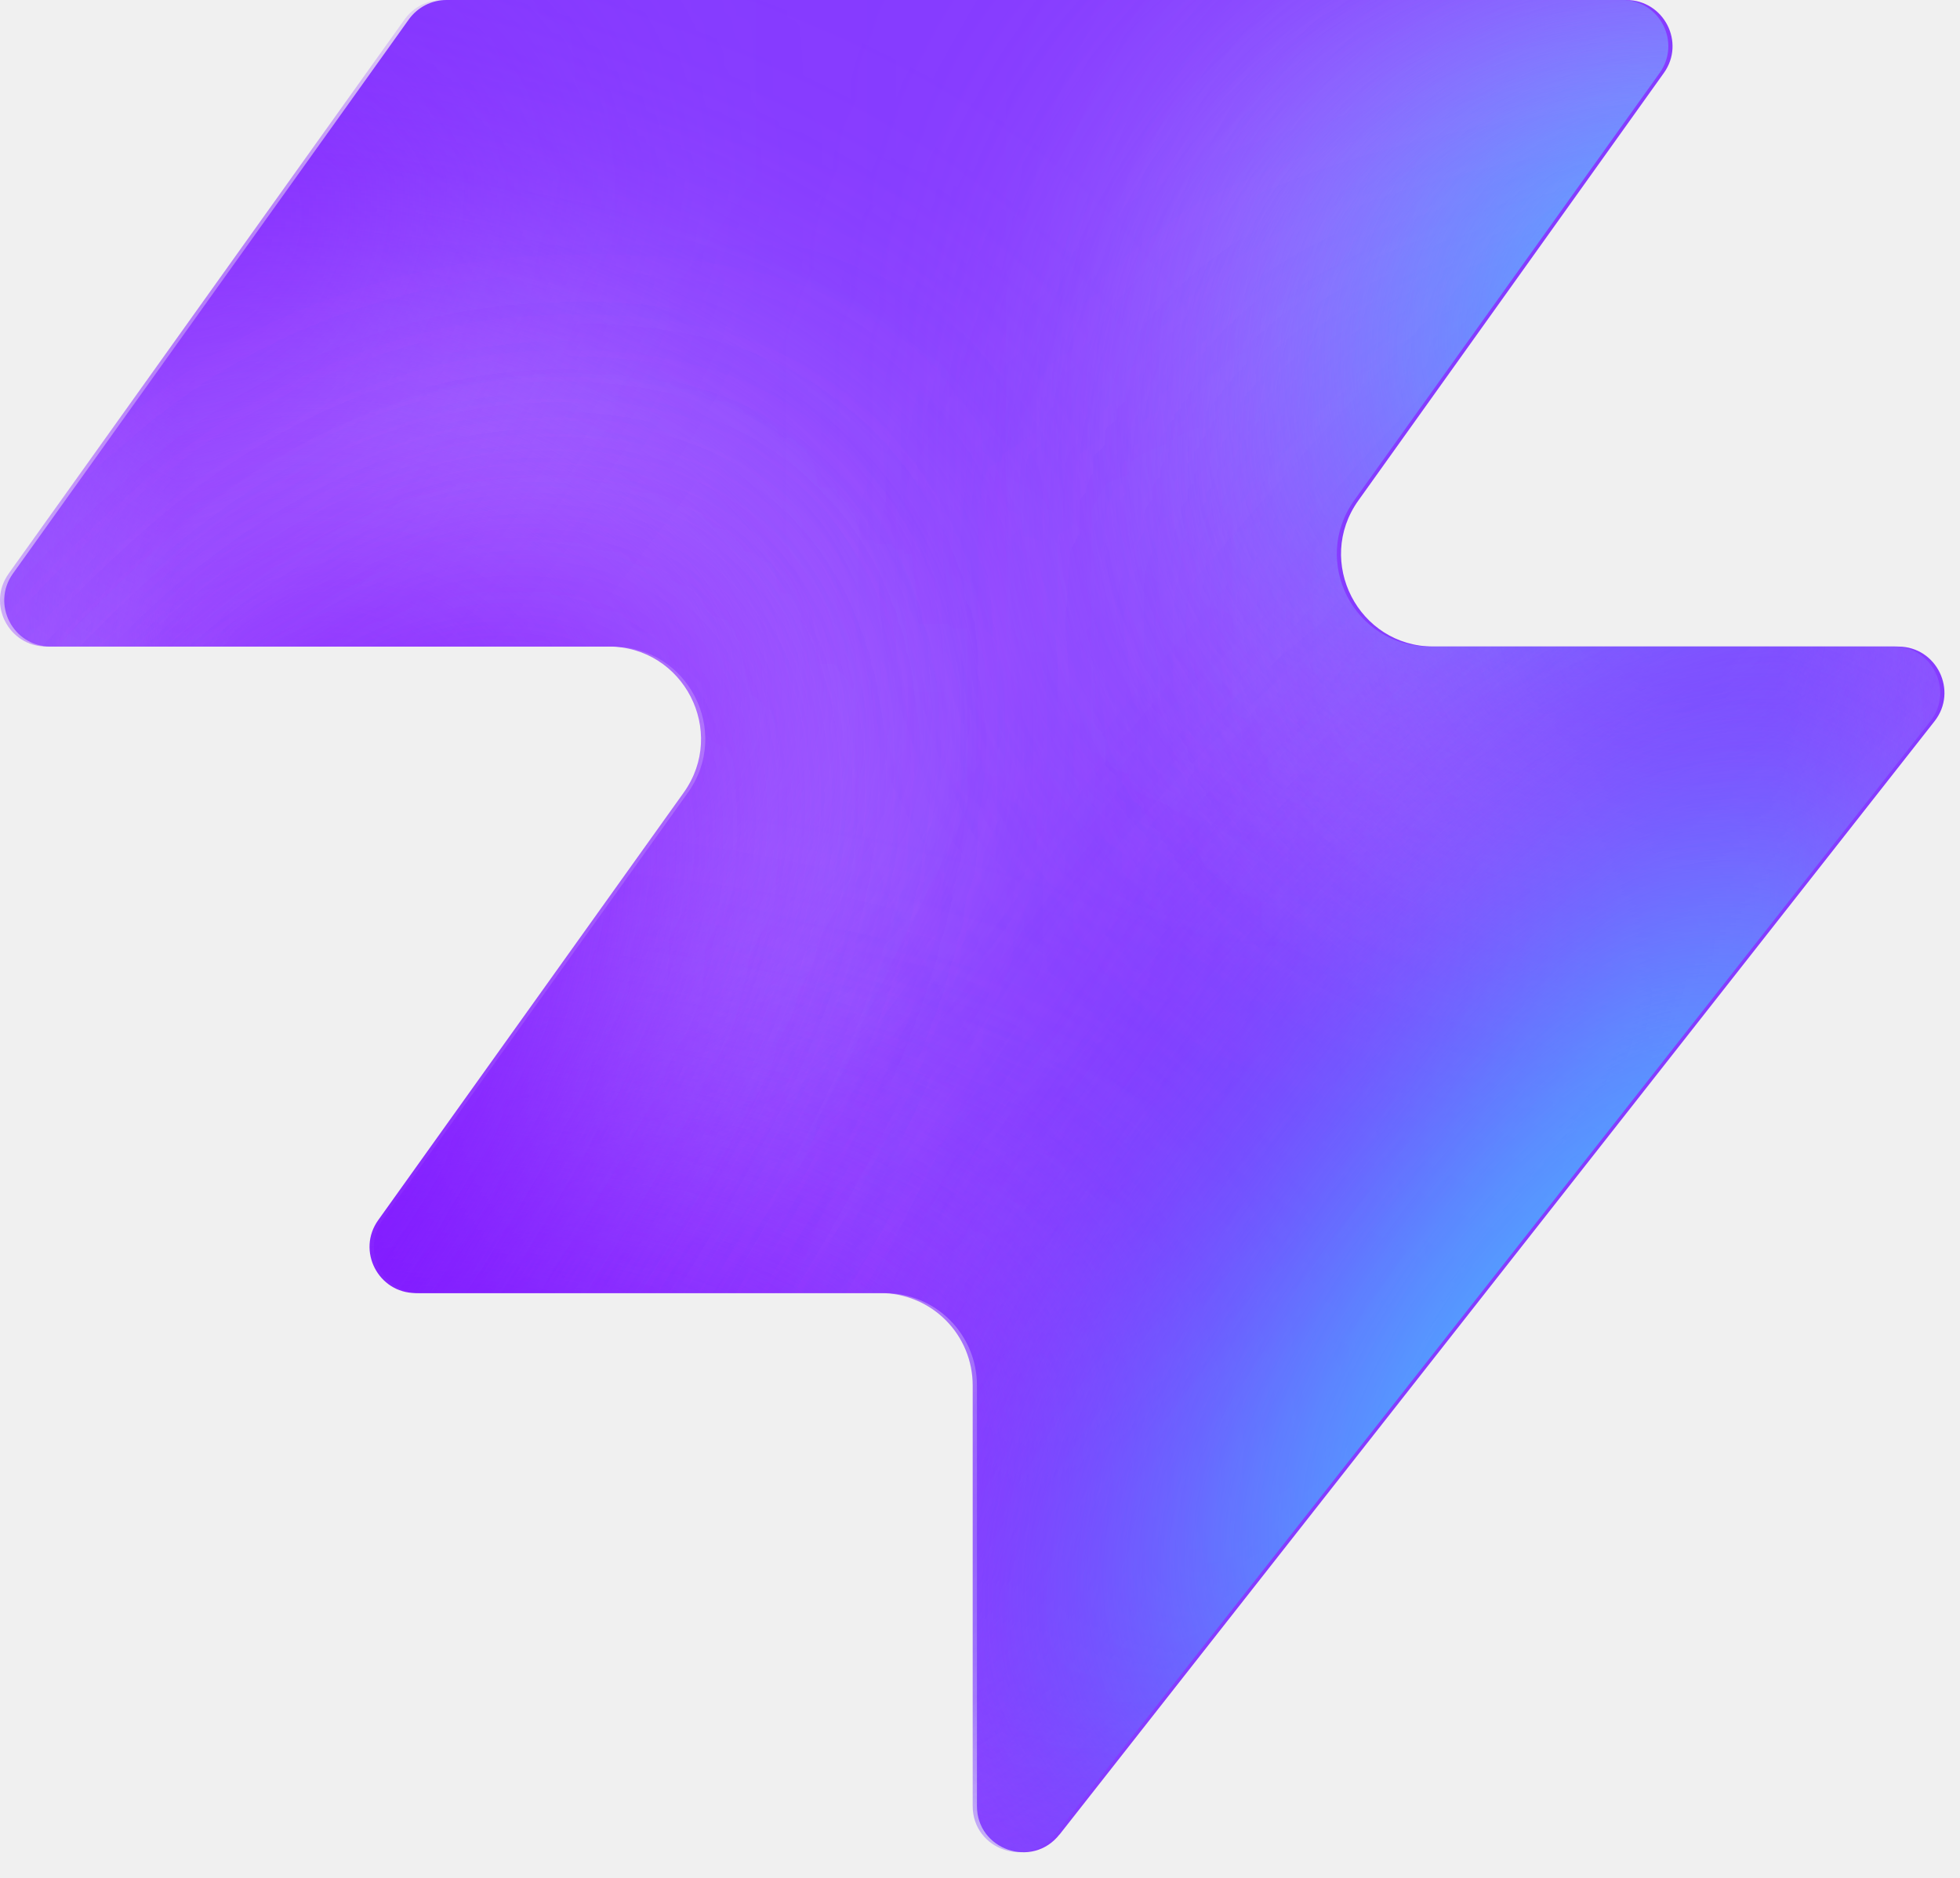
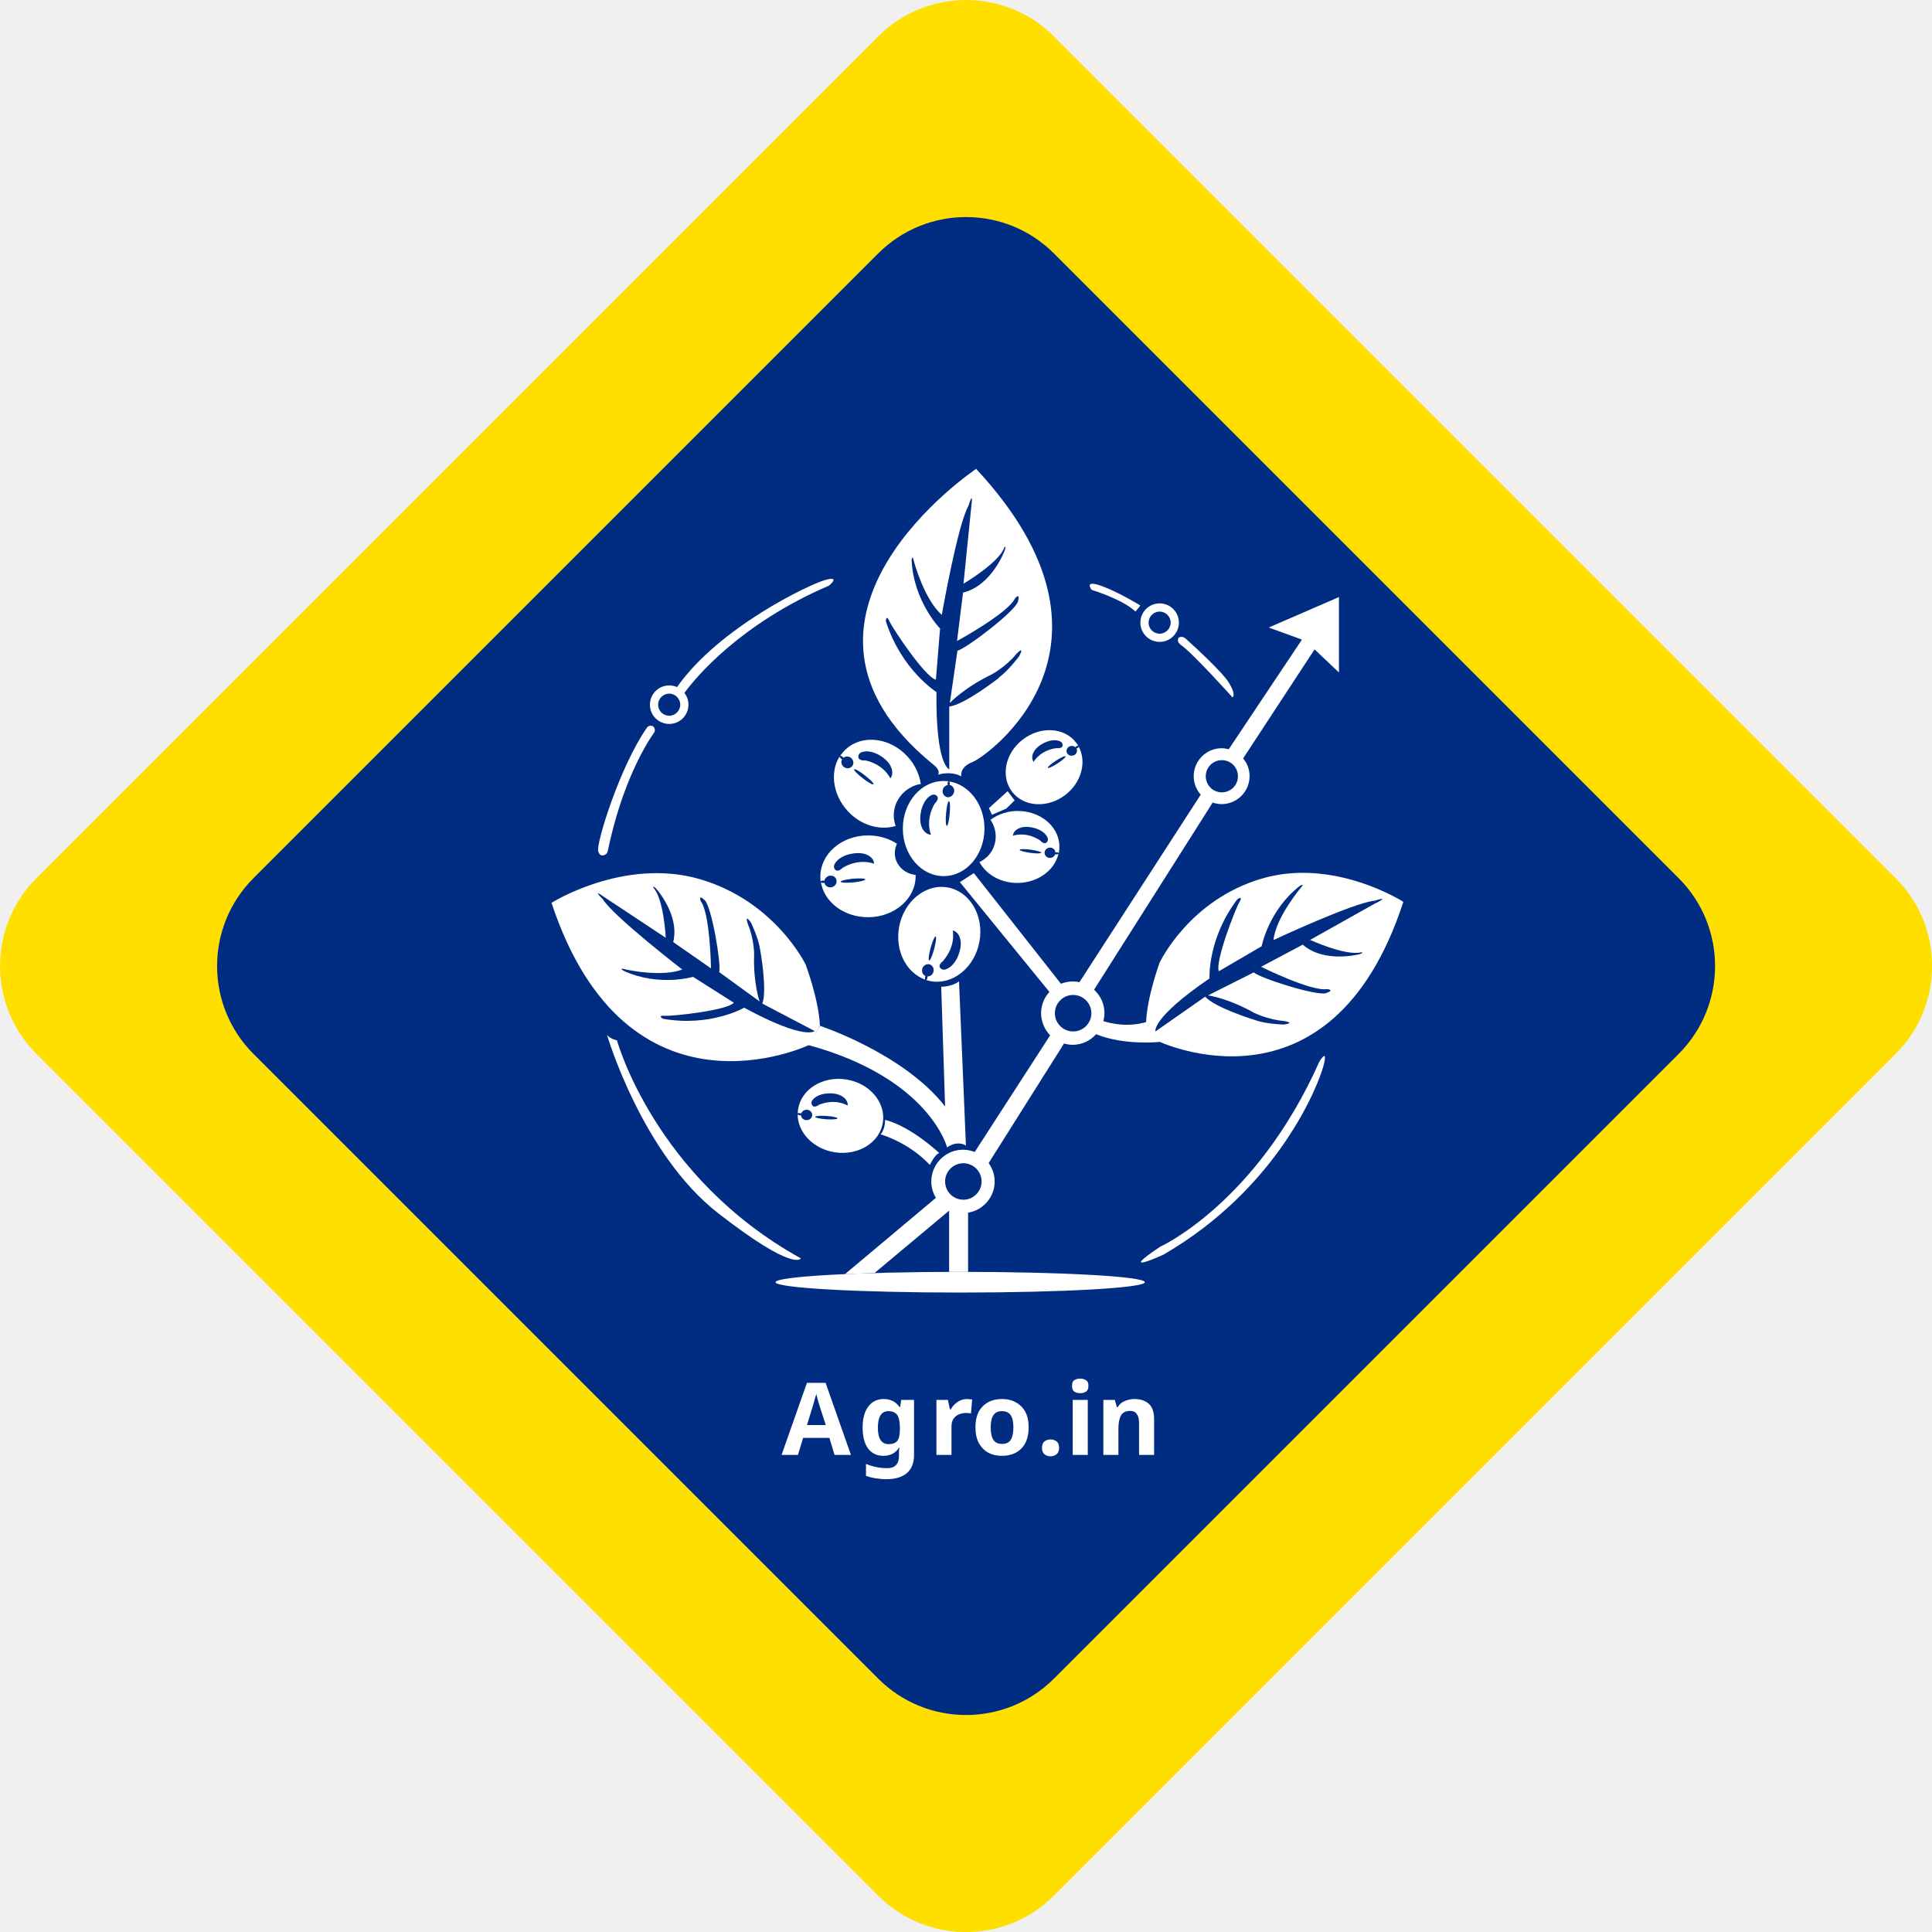
- <svg xmlns="http://www.w3.org/2000/svg" width="48" height="46" fill="none" viewBox="0 0 48 46">
-   <path fill="#863bff" d="M25.946 44.938c-.664.845-2.021.375-2.021-.698V33.937a2.26 2.26 0 0 0-2.262-2.262H10.287c-.92 0-1.456-1.04-.92-1.788l7.48-10.471c1.07-1.497 0-3.578-1.842-3.578H1.237c-.92 0-1.456-1.04-.92-1.788L10.013.474c.214-.297.556-.474.92-.474h28.894c.92 0 1.456 1.04.92 1.788l-7.48 10.471c-1.07 1.498 0 3.579 1.842 3.579h11.377c.943 0 1.473 1.088.89 1.83L25.947 44.94z" style="fill:#863bff;fill:color(display-p3 .525 .23 1);fill-opacity:1" />
-   <mask id="a" width="48" height="46" x="0" y="0" maskUnits="userSpaceOnUse" style="mask-type:alpha">
-     <path fill="#000" d="M25.842 44.938c-.664.844-2.021.375-2.021-.698V33.937a2.26 2.26 0 0 0-2.262-2.262H10.183c-.92 0-1.456-1.04-.92-1.788l7.48-10.471c1.07-1.498 0-3.579-1.842-3.579H1.133c-.92 0-1.456-1.04-.92-1.787L9.91.473c.214-.297.556-.474.92-.474h28.894c.92 0 1.456 1.04.92 1.788l-7.48 10.471c-1.07 1.498 0 3.578 1.842 3.578h11.377c.943 0 1.473 1.088.89 1.832L25.843 44.94z" style="fill:#000;fill-opacity:1" />
-   </mask>
-   <g mask="url(#a)">
-     <g filter="url(#b)">
-       <ellipse cx="5.508" cy="14.704" fill="#ede6ff" rx="5.508" ry="14.704" style="fill:#ede6ff;fill:color(display-p3 .927 .903 1);fill-opacity:1" transform="matrix(.00324 1 1 -.00324 -4.47 31.516)" />
-     </g>
-     <g filter="url(#c)">
-       <ellipse cx="10.399" cy="29.851" fill="#ede6ff" rx="10.399" ry="29.851" style="fill:#ede6ff;fill:color(display-p3 .927 .903 1);fill-opacity:1" transform="matrix(.00324 1 1 -.00324 -39.328 7.883)" />
-     </g>
-     <g filter="url(#d)">
-       <ellipse cx="5.508" cy="30.487" fill="#7e14ff" rx="5.508" ry="30.487" style="fill:#7e14ff;fill:color(display-p3 .492 .077 1);fill-opacity:1" transform="rotate(89.814 -25.913 -14.639)scale(1 -1)" />
-     </g>
-     <g filter="url(#e)">
-       <ellipse cx="5.508" cy="30.599" fill="#7e14ff" rx="5.508" ry="30.599" style="fill:#7e14ff;fill:color(display-p3 .492 .077 1);fill-opacity:1" transform="rotate(89.814 -32.644 -3.334)scale(1 -1)" />
-     </g>
-     <g filter="url(#f)">
-       <ellipse cx="5.508" cy="30.599" fill="#7e14ff" rx="5.508" ry="30.599" style="fill:#7e14ff;fill:color(display-p3 .492 .077 1);fill-opacity:1" transform="matrix(.00324 1 1 -.00324 -34.34 30.47)" />
-     </g>
-     <g filter="url(#g)">
-       <ellipse cx="14.072" cy="22.078" fill="#ede6ff" rx="14.072" ry="22.078" style="fill:#ede6ff;fill:color(display-p3 .927 .903 1);fill-opacity:1" transform="rotate(93.35 24.506 48.493)scale(-1 1)" />
-     </g>
-     <g filter="url(#h)">
-       <ellipse cx="3.47" cy="21.501" fill="#7e14ff" rx="3.47" ry="21.501" style="fill:#7e14ff;fill:color(display-p3 .492 .077 1);fill-opacity:1" transform="rotate(89.009 28.708 47.59)scale(-1 1)" />
-     </g>
-     <g filter="url(#i)">
-       <ellipse cx="3.47" cy="21.501" fill="#7e14ff" rx="3.47" ry="21.501" style="fill:#7e14ff;fill:color(display-p3 .492 .077 1);fill-opacity:1" transform="rotate(89.009 28.708 47.59)scale(-1 1)" />
-     </g>
-     <g filter="url(#j)">
-       <ellipse cx=".387" cy="8.972" fill="#7e14ff" rx="4.407" ry="29.108" style="fill:#7e14ff;fill:color(display-p3 .492 .077 1);fill-opacity:1" transform="rotate(39.51 .387 8.972)" />
-     </g>
-     <g filter="url(#k)">
-       <ellipse cx="47.523" cy="-6.092" fill="#7e14ff" rx="4.407" ry="29.108" style="fill:#7e14ff;fill:color(display-p3 .492 .077 1);fill-opacity:1" transform="rotate(37.892 47.523 -6.092)" />
-     </g>
-     <g filter="url(#l)">
-       <ellipse cx="41.412" cy="6.333" fill="#47bfff" rx="5.971" ry="9.665" style="fill:#47bfff;fill:color(display-p3 .28 .748 1);fill-opacity:1" transform="rotate(37.892 41.412 6.333)" />
-     </g>
-     <g filter="url(#m)">
-       <ellipse cx="-1.879" cy="38.332" fill="#7e14ff" rx="4.407" ry="29.108" style="fill:#7e14ff;fill:color(display-p3 .492 .077 1);fill-opacity:1" transform="rotate(37.892 -1.88 38.332)" />
-     </g>
-     <g filter="url(#n)">
-       <ellipse cx="-1.879" cy="38.332" fill="#7e14ff" rx="4.407" ry="29.108" style="fill:#7e14ff;fill:color(display-p3 .492 .077 1);fill-opacity:1" transform="rotate(37.892 -1.88 38.332)" />
-     </g>
-     <g filter="url(#o)">
-       <ellipse cx="35.651" cy="29.907" fill="#7e14ff" rx="4.407" ry="29.108" style="fill:#7e14ff;fill:color(display-p3 .492 .077 1);fill-opacity:1" transform="rotate(37.892 35.651 29.907)" />
-     </g>
-     <g filter="url(#p)">
-       <ellipse cx="38.418" cy="32.4" fill="#47bfff" rx="5.971" ry="15.297" style="fill:#47bfff;fill:color(display-p3 .28 .748 1);fill-opacity:1" transform="rotate(37.892 38.418 32.4)" />
+ <svg xmlns="http://www.w3.org/2000/svg" id="Camada_1" data-name="Camada 1" viewBox="0 0 134.45 134.45">
+   <defs>
+     <style>
+       .cls-1 {
+         font-family: Montserrat-Bold, Montserrat;
+         font-size: 7px;
+         font-variation-settings: 'wght' 700;
+         font-weight: 700;
+       }
+ 
+       .cls-1, .cls-2 {
+         fill: #fff;
+       }
+ 
+       .cls-3 {
+         fill: none;
+       }
+ 
+       .cls-4 {
+         fill: #002d82;
+       }
+ 
+       .cls-5 {
+         letter-spacing: 0em;
+       }
+ 
+       .cls-6 {
+         letter-spacing: 0em;
+       }
+ 
+       .cls-7 {
+         fill: #ffdf00;
+       }
+ 
+       .cls-8 {
+         letter-spacing: 0em;
+       }
+     </style>
+   </defs>
+   <g>
+     <rect class="cls-7" x="17.16" y="17.16" width="100.14" height="100.14" rx="8.65" ry="8.65" transform="translate(67.23 -27.85) rotate(45)" />
+     <rect class="cls-4" x="27.84" y="27.84" width="78.78" height="78.78" rx="8.65" ry="8.65" transform="translate(67.23 -27.85) rotate(45)" />
+     <g>
+       <path class="cls-2" d="M80.7,41.99c-.74,0-1.34.6-1.34,1.34s.6,1.34,1.34,1.34,1.34-.6,1.34-1.34-.6-1.34-1.34-1.34ZM80.7,44.1c-.43,0-.77-.35-.77-.77s.35-.77.77-.77.77.35.77.77-.35.77-.77.77Z" />
+       <path class="cls-2" d="M46.57,47.7c-.74,0-1.34.6-1.34,1.34s.6,1.34,1.34,1.34,1.34-.6,1.34-1.34-.6-1.34-1.34-1.34ZM46.57,49.81c-.43,0-.77-.35-.77-.77s.35-.77.77-.77.77.35.77.77-.35.77-.77.77Z" />
+       <ellipse class="cls-2" cx="66.82" cy="89.23" rx="12.85" ry=".72" />
+       <path class="cls-2" d="M64.72,81.05s.33-.71.64-.81c0,0-1.92-1.83-3.77-2.31,0,0,.04.61-.31,1.01,0,0,1.94.54,3.41,2.11" />
+       <polygon class="cls-2" points="93.18 41.55 93.18 46.8 91.47 45.18 90.55 44.49 88.29 43.67 93.18 41.55" />
+       <path class="cls-2" d="M66.05,54.38s.05.08.05.15c0,.04,0,.08-.02.1,0,0,.01,0,.02,0,.22.05.35.28.29.51-.06.23-.28.38-.49.33s-.35-.28-.29-.51c.04-.18.18-.3.35-.33-.01-.03-.02-.06-.02-.1,0-.08.03-.14.06-.16-.11-.01-.22-.02-.33-.02-1.57,0-2.84,1.48-2.84,3.31s1.27,3.31,2.84,3.31,2.84-1.48,2.84-3.31c0-1.68-1.07-3.06-2.46-3.28ZM65.06,55.9c-.71,1.21-.27,2.19-.27,2.19-.45-.03-.62-.48-.62-.48,0,0-.24-.39-.07-1.17s.61-1.04.61-1.04c0,0,.26-.22.48-.02.22.2-.12.52-.12.52ZM66.09,56.62c-.04.48-.13.86-.2.85-.07,0-.1-.4-.05-.87.04-.48.13-.86.2-.85s.1.4.05.87Z" />
+       <path class="cls-2" d="M75.08,51.94s-.03.08-.08.11c-.03.02-.05.03-.08.04,0,0,0,0,0,.01.08.17,0,.38-.19.46-.18.08-.4,0-.48-.16s0-.38.19-.46c.14-.06.3-.03.4.06.01-.02.03-.04.06-.06.05-.04.11-.06.14-.04-.05-.08-.1-.16-.16-.23-.82-1.06-2.48-1.15-3.71-.2s-1.55,2.58-.73,3.64,2.48,1.15,3.71.2c1.12-.87,1.49-2.31.91-3.36ZM73.54,52.06c-1.18.15-1.61.96-1.61.96-.22-.32,0-.67,0-.67,0,0,.13-.36.75-.66s1.01-.13,1.01-.13c0,0,.28.06.26.31-.02.25-.42.19-.42.19ZM73.59,53.13c-.34.22-.64.36-.67.3-.03-.05.22-.27.56-.49.34-.22.64-.36.67-.3s-.22.27-.56.49Z" />
+       <path class="cls-2" d="M64.39,68.18s-.03-.09-.02-.16c0-.04.02-.07.04-.1,0,0,0,0-.01,0-.2-.09-.29-.34-.2-.56.1-.22.34-.32.54-.23s.29.34.2.56c-.07.17-.24.27-.4.26,0,.03,0,.07,0,.1-.01.07-.05.13-.09.15.1.03.21.06.32.08,1.54.28,3.06-.95,3.39-2.75s-.66-3.49-2.2-3.77-3.06.95-3.39,2.75c-.3,1.65.5,3.2,1.83,3.67ZM65.64,66.86c.91-1.06.66-2.11.66-2.11.44.11.52.59.52.59,0,0,.16.42-.14,1.17s-.78.91-.78.91c0,0-.29.17-.47-.06-.18-.24.22-.49.22-.49ZM64.76,65.97c.13-.46.28-.82.35-.8.07.02.02.41-.1.87-.13.46-.28.82-.35.8s-.02-.41.1-.87Z" />
+       <path class="cls-2" d="M58.1,80.19c1.63.25,3.13-.68,3.34-2.08s-.93-2.74-2.56-2.99-3.13.68-3.34,2.08c-.02.1-.02.2-.02.29.02-.03.08-.04.15-.03.03,0,.06.02.09.03.04-.14.18-.25.34-.26.21-.02.4.13.42.33s-.14.38-.36.39c-.21.02-.4-.13-.42-.33,0,0,0,0,0-.01-.03,0-.06,0-.1,0-.06,0-.11-.03-.13-.06,0,1.27,1.1,2.41,2.59,2.64ZM56.52,76.91c-.15-.23.08-.42.08-.42,0,0,.29-.36,1.01-.4s1.03.23,1.03.23c0,0,.39.21.35.62,0,0-.81-.53-1.99-.06,0,0-.33.26-.48.04ZM56.73,77.72c0-.06.36-.09.78-.06.43.03.77.1.77.17,0,.06-.36.09-.78.06-.43-.03-.77-.1-.77-.17Z" />
+       <path class="cls-2" d="M63.93,54.59c.05-.01.1-.02.15-.03-.11-.77-.5-1.54-1.15-2.14-1.33-1.22-3.24-1.26-4.26-.08-.07.08-.14.17-.2.26.04-.01.1.01.16.06.03.03.05.05.06.08.12-.1.31-.13.47-.04.2.11.29.36.18.56s-.35.26-.56.15c-.2-.11-.29-.36-.18-.56,0,0,0,0,0-.01-.03-.01-.06-.03-.09-.06-.05-.04-.08-.1-.08-.14-.74,1.18-.43,2.9.78,4.02.92.85,2.12,1.12,3.12.82-.03-.07-.05-.15-.07-.23-.29-1.17.45-2.36,1.67-2.67ZM60.79,54.58c-.04.06-.38-.13-.75-.42-.37-.29-.64-.56-.6-.62s.38.13.75.42c.37.29.64.56.6.62ZM60.19,52.92s-.46.04-.46-.26c0-.3.33-.34.33-.34,0,0,.47-.16,1.15.24.68.4.8.83.8.83,0,0,.22.43-.05.78,0,0-.43-.98-1.77-1.26Z" />
+       <path class="cls-2" d="M68.35,59.89c-.06.04-.13.07-.19.1.43.81,1.36,1.4,2.47,1.45,1.47.07,2.75-.81,3.03-2.02-.03.02-.08.04-.14.04-.03,0-.07,0-.09-.02,0,0,0,0,0,.01-.06.19-.27.29-.47.24-.2-.06-.31-.26-.25-.45s.27-.29.47-.24c.15.04.26.17.27.32.03,0,.06-.01.09-.01.07,0,.12.03.14.06.02-.09.03-.19.04-.29.1-1.38-1.12-2.56-2.72-2.64-.79-.04-1.52.2-2.07.61.03.04.05.08.07.11.57.96.28,2.17-.64,2.72ZM71.73,59.13c.41.06.74.15.73.21s-.35.07-.77.01c-.41-.06-.74-.15-.73-.21,0-.06.35-.07.77-.01ZM70.49,58.15c.05-.4.46-.52.46-.52,0,0,.35-.19,1.03-.01.68.18.87.58.87.58,0,0,.18.23-.01.42-.19.19-.45-.13-.45-.13-1.02-.67-1.9-.33-1.9-.33Z" />
+       <polygon class="cls-2" points="69.03 56.7 68.82 56.24 70.12 55.06 70.61 55.7 70.03 56.27 69.03 56.7" />
+       <path class="cls-2" d="M62.27,59.36c0-.23.06-.45.15-.64-.56-.37-1.27-.59-2.04-.58-1.83.01-3.3,1.3-3.29,2.87,0,.11,0,.22.02.33.02-.03.08-.06.16-.06.04,0,.07,0,.1.02.02-.16.15-.3.33-.35.23-.06.46.07.51.29.05.22-.09.44-.32.5-.23.06-.46-.07-.51-.29,0,0,0-.01,0-.02-.03.01-.06.02-.1.02-.07,0-.12-.02-.15-.05.23,1.39,1.62,2.44,3.3,2.43,1.83-.01,3.3-1.3,3.29-2.87,0-.02,0-.05,0-.07-.82-.09-1.45-.74-1.45-1.52ZM59.37,61.41c-.47.04-.87.02-.87-.05,0-.07.37-.16.85-.21.47-.04.87-.02.87.05,0,.07-.37.16-.85.21ZM58.64,60.39s-.32.35-.52.13c-.2-.22.02-.48.02-.48,0,0,.25-.44,1.03-.61s1.17.06,1.17.06c0,0,.46.16.49.62,0,0-.98-.43-2.19.28Z" />
+       <path class="cls-2" d="M42.94,72.41s2.6,9.52,12.79,15.16c0,0-.43,1-5.75-3.14s-7.74-12.42-7.74-12.42c0,0,.16.27.7.39Z" />
+       <path class="cls-2" d="M45.54,50.67s0,0,0,0c.05.1.04.22-.02.31-.52.74-2.24,3.46-3.23,8.27-.02.07-.06.14-.12.19-.15.1-.42.21-.54-.2-.16-.54,1.53-5.96,3.4-8.61.13-.18.41-.17.51.03Z" />
+       <path class="cls-2" d="M47.66,48.18c.74-1.01,3.81-4.74,9.99-7.41.03-.01.06-.03.08-.05.16-.14.66-.62-.3-.36-1.09.3-7.36,3.28-10.29,7.42-.11.15-.07.36.08.47h0c.14.1.34.07.44-.07Z" />
+       <path class="cls-2" d="M81.98,44.51c0-.1.06-.19.23-.19.12,0,.23.05.31.13.49.44,2.56,2.32,3.02,3.09.52.87.23.99.23.99,0,0-2.81-3.13-3.62-3.67-.12-.08-.19-.21-.18-.36Z" />
+       <path class="cls-2" d="M79.02,42.56l.34-.42s-1.53-.95-2.75-1.38-.64.29-.64.29c0,0,2.13.64,3.05,1.51Z" />
+       <path class="cls-2" d="M80.74,86.76s6.69-3.02,11.08-12.89c0,0,.62-1.02.29.27s-3.09,8.5-11.14,13.17c0,0-3.38,1.55-.23-.55Z" />
+       <path class="cls-2" d="M67.93,32.63s-15.46,10.34-3.05,20.52c0,0,.61.41.4.76,0,0,.88-.29,1.62.12,0,0-.16-.64.78-1,.93-.35,11.82-7.97.25-20.4ZM69.51,47.18s-2.38,1.86-3.45,1.99v4.37s-.95-.26-.89-5.38c0,0-2.43-1.52-3.52-4.92,0,0,0-.54.25,0,.25.54,2.49,3.89,3.23,4.06l.29-3.56s-1.85-1.9-1.98-4.76c0,0,.04-.41.14,0s.8,2.78,1.96,3.81c0,0,1.1-6.28,1.86-7.6,0,0,.35-1.17.2,0l-.55,5.43s2.45-1.44,2.84-2.51c0,0,.15-.22.04.17,0,0-.89,2.47-2.91,2.96l-.42,3.37s3.54-1.93,4.03-2.96c0,0,.39-.47.21.21-.18.68-3.66,3.32-4.21,3.42l-.53,3.64s.96-1.04,2.9-1.98c0,0,.99-.52,1.73-1.43,0,0,.62-.66.2.15,0,0-.76,1.02-1.44,1.51Z" />
+       <path class="cls-2" d="M87.78,61.15c-5.05,1.5-7.08,5.84-7.08,5.84,0,0-.86,2.32-.94,4.12l.75,1.31s12.09,5.88,17.15-9.66c0,0-4.83-3.11-9.88-1.61ZM95.77,62.83l-4.6,2.58s2.5,1.14,3.56.86c0,0,.25,0-.11.13,0,0-2.45.66-3.96-.66l-2.9,1.54s3.49,1.73,4.58,1.55c0,0,.59.05-.05.28s-4.66-1.06-5.04-1.44l-3.18,1.6s1.36.18,3.18,1.2c0,0,.97.49,2.09.58,0,0,.86.13,0,.25,0,0-1.23-.03-1.99-.31,0,0-2.79-.85-3.48-1.63l-3.46,2.42s-.32-.9,3.76-3.69c0,0-.15-2.76,1.94-5.51,0,0,.43-.3.14.2-.29.5-1.7,4.13-1.43,4.81l2.98-1.74s.48-2.52,2.67-4.21c0,0,.34-.2.08.11s-1.76,2.17-1.93,3.67c0,0,5.58-2.61,7.05-2.74,0,0,1.12-.37.11.16Z" />
+       <path class="cls-2" d="M65.5,68.67s.68.02,1.24-.37l.48,11.42s-.57-.4-1.31.13c0,0-1.22-4.83-9.68-7.13l.84-1.33s5.84,1.93,8.7,5.61l-.27-8.34Z" />
+       <g>
+         <circle class="cls-3" cx="67.04" cy="82.22" r="1.27" />
+         <path class="cls-3" d="M74.68,69.24c-.7,0-1.27.57-1.27,1.27s.57,1.27,1.27,1.27,1.27-.57,1.27-1.27-.57-1.27-1.27-1.27Z" />
+         <path class="cls-3" d="M85.03,52.9c-.62,0-1.12.5-1.12,1.12s.5,1.12,1.12,1.12,1.12-.5,1.12-1.12-.5-1.12-1.12-1.12Z" />
+         <path class="cls-2" d="M91.67,44.93l-.94-.61-5.22,7.82c-.16-.04-.32-.07-.49-.07-1.07,0-1.95.87-1.95,1.95,0,.49.19.94.49,1.28l-8.44,13.05h0c-.15-.03-.3-.05-.46-.05-.29,0-.57.06-.83.16l-6.06-7.7-.97.63,6.23,7.64c-.36.39-.58.91-.58,1.48s.24,1.14.63,1.54l-5.25,8.12c-.25-.1-.52-.16-.81-.16-1.22,0-2.21.99-2.21,2.21,0,.42.12.8.32,1.14l-6.33,5.31,2.06-.08,5.19-4.34v4.26h1.32v-4.12c1.05-.17,1.85-1.08,1.85-2.17,0-.48-.16-.92-.42-1.28l5.24-8.31-.02-.02c.2.06.41.1.62.1.66,0,1.24-.29,1.64-.74,1.95.8,4.4.54,4.4.54l-.43-.91c-.15-.31.16-.71-.15-.59-1.45.57-2.88.19-3.32.05.05-.18.08-.36.08-.56,0-.66-.29-1.24-.75-1.65l.03.02,8.24-13-.05-.04c.21.08.44.13.68.13,1.07,0,1.95-.87,1.95-1.95,0-.47-.17-.9-.45-1.23l5.15-7.86ZM67.04,83.49c-.7,0-1.27-.57-1.27-1.27s.57-1.27,1.27-1.27,1.27.57,1.27,1.27-.57,1.27-1.27,1.27ZM74.68,71.78c-.7,0-1.27-.57-1.27-1.27s.57-1.27,1.27-1.27,1.27.57,1.27,1.27-.57,1.27-1.27,1.27ZM85.03,55.14c-.62,0-1.12-.5-1.12-1.12s.5-1.12,1.12-1.12,1.12.5,1.12,1.12-.5,1.12-1.12,1.12Z" />
+       </g>
+       <path class="cls-2" d="M56.09,67.17s-2.11-4.45-7.39-5.99c-5.28-1.53-10.32,1.65-10.32,1.65,5.28,15.92,17.9,9.9,17.9,9.9l.78-1.34c-.08-1.84-.98-4.22-.98-4.22ZM51.8,70.12s-2.33,1.36-5.65.78c0,0-.45-.24.11-.21.57.03,4.34-.37,4.81-.91l-2.84-1.8s-2.4.71-4.85-.43c0,0-.32-.21.06-.11.38.1,2.67.55,4.04.03,0,0-4.76-3.67-5.53-4.89,0,0-.82-.81.09-.16l4.29,2.84s-.13-2.68-.85-3.47c0,0-.12-.22.17.04,0,0,1.67,1.83,1.2,3.73l2.63,1.83s-.06-3.8-.71-4.67c0,0-.22-.53.27-.08s1.17,4.51,1.01,5.01l2.81,2.04s-.45-1.26-.38-3.29c0,0,0-1.06-.43-2.08,0,0-.28-.81.22-.1,0,0,.52,1.08.63,1.87,0,0,.51,2.8.15,3.75l3.64,1.91s-.64.68-4.88-1.61Z" />
    </g>
  </g>
-   <defs>
-     <filter id="b" width="60.045" height="41.654" x="-19.77" y="16.149" color-interpolation-filters="sRGB" filterUnits="userSpaceOnUse">
-       <feFlood flood-opacity="0" result="BackgroundImageFix" />
-       <feBlend in="SourceGraphic" in2="BackgroundImageFix" result="shape" />
-       <feGaussianBlur result="effect1_foregroundBlur_2002_17158" stdDeviation="7.659" />
-     </filter>
-     <filter id="c" width="90.34" height="51.437" x="-54.613" y="-7.533" color-interpolation-filters="sRGB" filterUnits="userSpaceOnUse">
-       <feFlood flood-opacity="0" result="BackgroundImageFix" />
-       <feBlend in="SourceGraphic" in2="BackgroundImageFix" result="shape" />
-       <feGaussianBlur result="effect1_foregroundBlur_2002_17158" stdDeviation="7.659" />
-     </filter>
-     <filter id="d" width="79.355" height="29.4" x="-49.64" y="2.03" color-interpolation-filters="sRGB" filterUnits="userSpaceOnUse">
-       <feFlood flood-opacity="0" result="BackgroundImageFix" />
-       <feBlend in="SourceGraphic" in2="BackgroundImageFix" result="shape" />
-       <feGaussianBlur result="effect1_foregroundBlur_2002_17158" stdDeviation="4.596" />
-     </filter>
-     <filter id="e" width="79.579" height="29.4" x="-45.045" y="20.029" color-interpolation-filters="sRGB" filterUnits="userSpaceOnUse">
-       <feFlood flood-opacity="0" result="BackgroundImageFix" />
-       <feBlend in="SourceGraphic" in2="BackgroundImageFix" result="shape" />
-       <feGaussianBlur result="effect1_foregroundBlur_2002_17158" stdDeviation="4.596" />
-     </filter>
-     <filter id="f" width="79.579" height="29.4" x="-43.513" y="21.178" color-interpolation-filters="sRGB" filterUnits="userSpaceOnUse">
-       <feFlood flood-opacity="0" result="BackgroundImageFix" />
-       <feBlend in="SourceGraphic" in2="BackgroundImageFix" result="shape" />
-       <feGaussianBlur result="effect1_foregroundBlur_2002_17158" stdDeviation="4.596" />
-     </filter>
-     <filter id="g" width="74.749" height="58.852" x="15.756" y="-17.901" color-interpolation-filters="sRGB" filterUnits="userSpaceOnUse">
-       <feFlood flood-opacity="0" result="BackgroundImageFix" />
-       <feBlend in="SourceGraphic" in2="BackgroundImageFix" result="shape" />
-       <feGaussianBlur result="effect1_foregroundBlur_2002_17158" stdDeviation="7.659" />
-     </filter>
-     <filter id="h" width="61.377" height="25.362" x="23.548" y="2.284" color-interpolation-filters="sRGB" filterUnits="userSpaceOnUse">
-       <feFlood flood-opacity="0" result="BackgroundImageFix" />
-       <feBlend in="SourceGraphic" in2="BackgroundImageFix" result="shape" />
-       <feGaussianBlur result="effect1_foregroundBlur_2002_17158" stdDeviation="4.596" />
-     </filter>
-     <filter id="i" width="61.377" height="25.362" x="23.548" y="2.284" color-interpolation-filters="sRGB" filterUnits="userSpaceOnUse">
-       <feFlood flood-opacity="0" result="BackgroundImageFix" />
-       <feBlend in="SourceGraphic" in2="BackgroundImageFix" result="shape" />
-       <feGaussianBlur result="effect1_foregroundBlur_2002_17158" stdDeviation="4.596" />
-     </filter>
-     <filter id="j" width="56.045" height="63.649" x="-27.636" y="-22.853" color-interpolation-filters="sRGB" filterUnits="userSpaceOnUse">
-       <feFlood flood-opacity="0" result="BackgroundImageFix" />
-       <feBlend in="SourceGraphic" in2="BackgroundImageFix" result="shape" />
-       <feGaussianBlur result="effect1_foregroundBlur_2002_17158" stdDeviation="4.596" />
-     </filter>
-     <filter id="k" width="54.814" height="64.646" x="20.116" y="-38.415" color-interpolation-filters="sRGB" filterUnits="userSpaceOnUse">
-       <feFlood flood-opacity="0" result="BackgroundImageFix" />
-       <feBlend in="SourceGraphic" in2="BackgroundImageFix" result="shape" />
-       <feGaussianBlur result="effect1_foregroundBlur_2002_17158" stdDeviation="4.596" />
-     </filter>
-     <filter id="l" width="33.541" height="35.313" x="24.641" y="-11.323" color-interpolation-filters="sRGB" filterUnits="userSpaceOnUse">
-       <feFlood flood-opacity="0" result="BackgroundImageFix" />
-       <feBlend in="SourceGraphic" in2="BackgroundImageFix" result="shape" />
-       <feGaussianBlur result="effect1_foregroundBlur_2002_17158" stdDeviation="4.596" />
-     </filter>
-     <filter id="m" width="54.814" height="64.646" x="-29.286" y="6.009" color-interpolation-filters="sRGB" filterUnits="userSpaceOnUse">
-       <feFlood flood-opacity="0" result="BackgroundImageFix" />
-       <feBlend in="SourceGraphic" in2="BackgroundImageFix" result="shape" />
-       <feGaussianBlur result="effect1_foregroundBlur_2002_17158" stdDeviation="4.596" />
-     </filter>
-     <filter id="n" width="54.814" height="64.646" x="-29.286" y="6.009" color-interpolation-filters="sRGB" filterUnits="userSpaceOnUse">
-       <feFlood flood-opacity="0" result="BackgroundImageFix" />
-       <feBlend in="SourceGraphic" in2="BackgroundImageFix" result="shape" />
-       <feGaussianBlur result="effect1_foregroundBlur_2002_17158" stdDeviation="4.596" />
-     </filter>
-     <filter id="o" width="54.814" height="64.646" x="8.244" y="-2.416" color-interpolation-filters="sRGB" filterUnits="userSpaceOnUse">
-       <feFlood flood-opacity="0" result="BackgroundImageFix" />
-       <feBlend in="SourceGraphic" in2="BackgroundImageFix" result="shape" />
-       <feGaussianBlur result="effect1_foregroundBlur_2002_17158" stdDeviation="4.596" />
-     </filter>
-     <filter id="p" width="39.409" height="43.623" x="18.713" y="10.588" color-interpolation-filters="sRGB" filterUnits="userSpaceOnUse">
-       <feFlood flood-opacity="0" result="BackgroundImageFix" />
-       <feBlend in="SourceGraphic" in2="BackgroundImageFix" result="shape" />
-       <feGaussianBlur result="effect1_foregroundBlur_2002_17158" stdDeviation="4.596" />
-     </filter>
-   </defs>
+   <text class="cls-1" transform="translate(54.39 101.25)">
+     <tspan class="cls-5" x="0" y="0">A</tspan>
+     <tspan x="5.33" y="0">g</tspan>
+     <tspan class="cls-8" x="10.23" y="0">r</tspan>
+     <tspan class="cls-6" x="13.18" y="0">o</tspan>
+     <tspan x="17.72" y="0">.in</tspan>
+   </text>
</svg>
